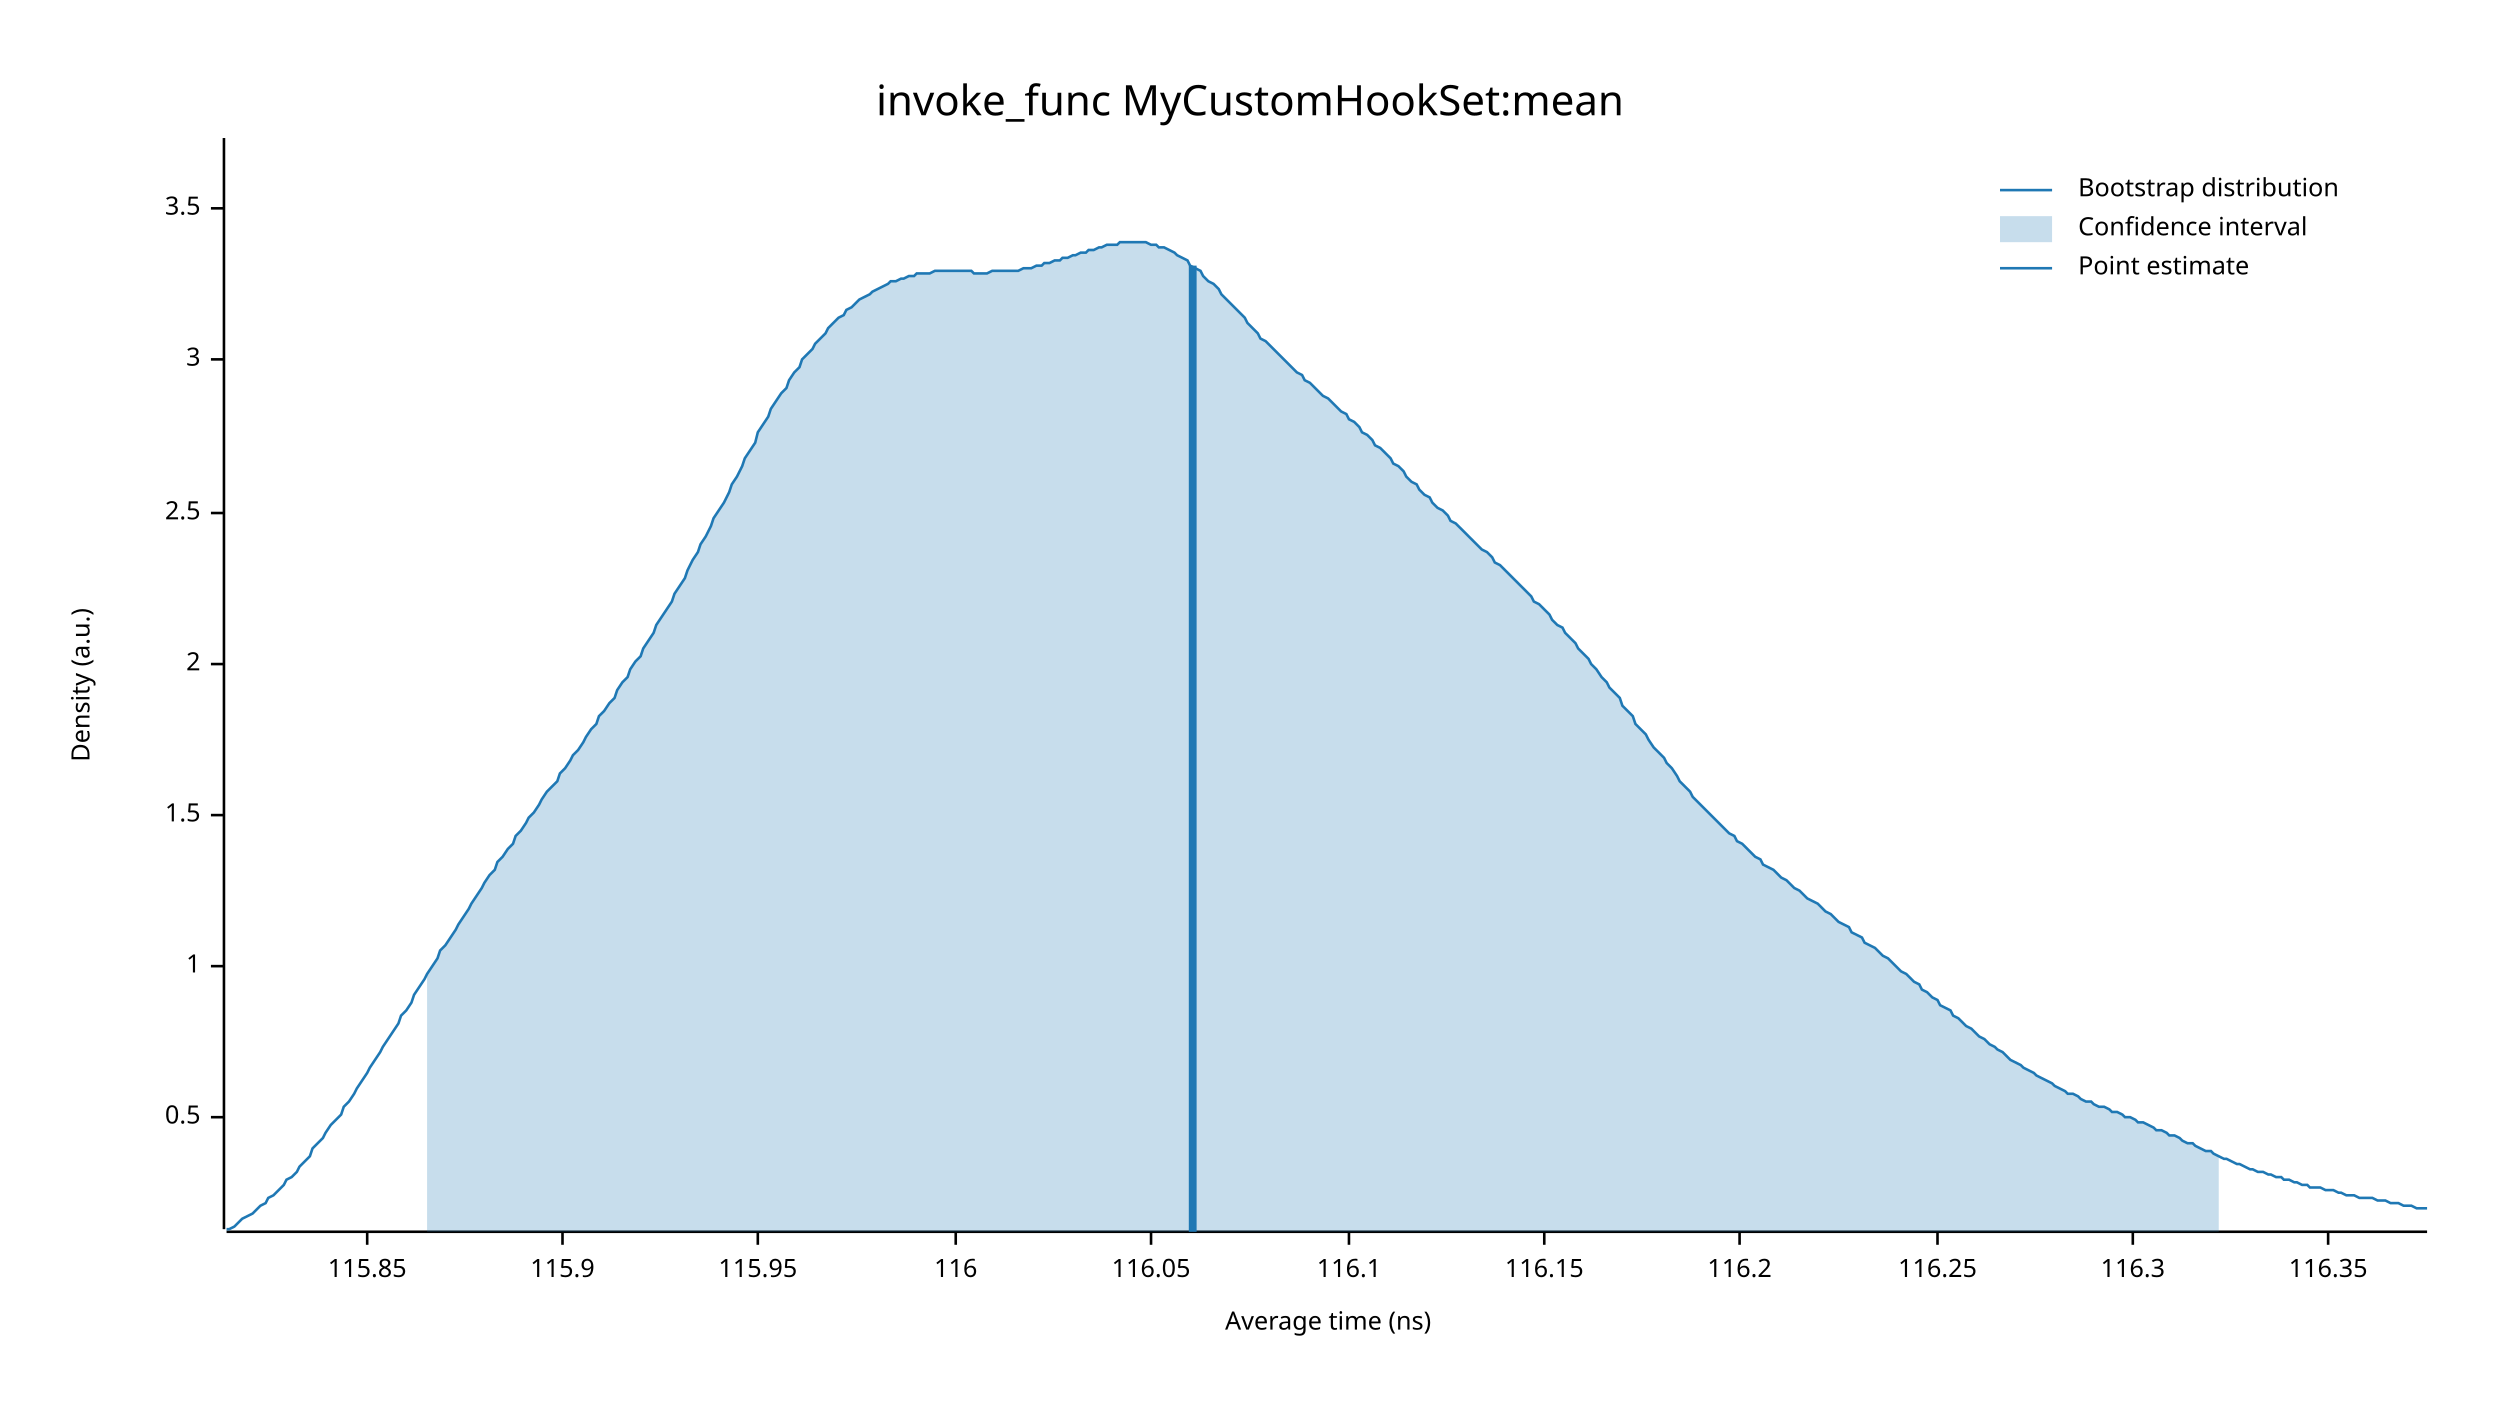
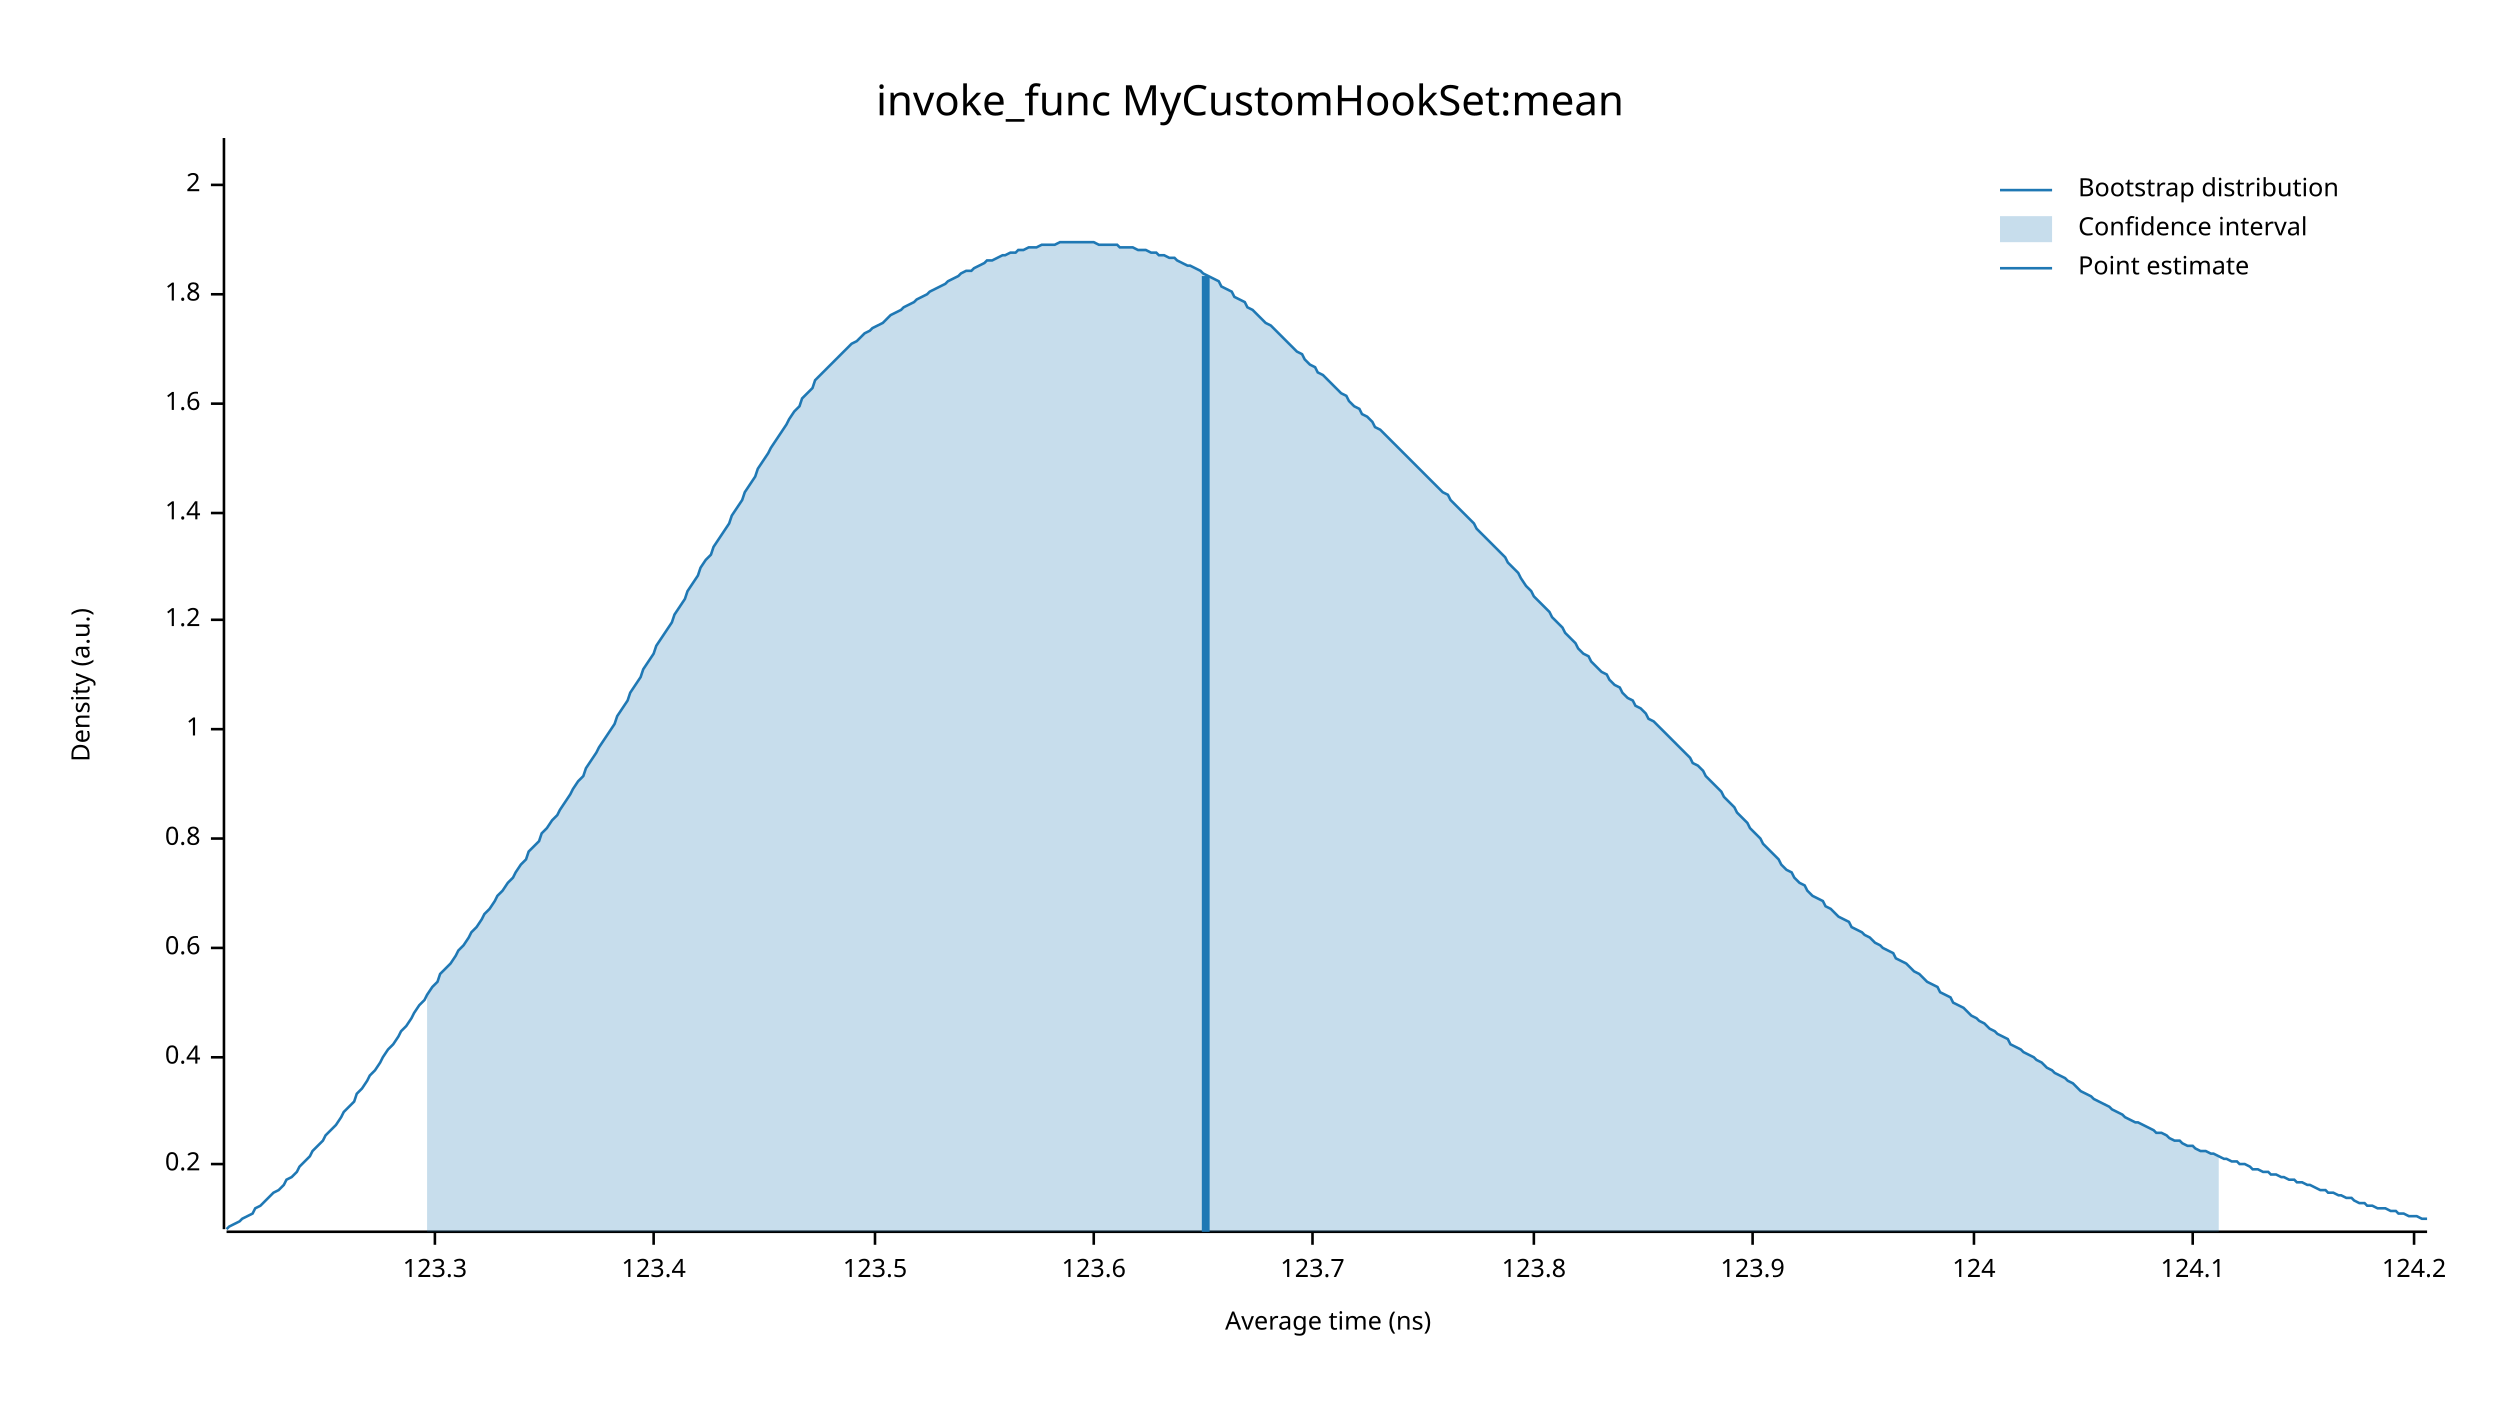
<svg xmlns="http://www.w3.org/2000/svg" width="960" height="540" viewBox="0 0 960 540">
  <text x="480" y="32" dy="0.76em" text-anchor="middle" font-family="sans-serif" font-size="16.129" opacity="1" fill="#000000">
invoke_func MyCustomHookSet:mean
</text>
  <text x="27" y="263" dy="0.76em" text-anchor="middle" font-family="sans-serif" font-size="9.677" opacity="1" fill="#000000" transform="rotate(270, 27, 263)">
Density (a.u.)
</text>
  <text x="510" y="513" dy="-0.5ex" text-anchor="middle" font-family="sans-serif" font-size="9.677" opacity="1" fill="#000000">
Average time (ns)
</text>
  <polyline fill="none" opacity="1" stroke="#000000" stroke-width="1" points="86,53 86,472 " />
-   <text x="77" y="429" dy="0.5ex" text-anchor="end" font-family="sans-serif" font-size="9.677" opacity="1" fill="#000000">
- 0.5
+   <text x="77" y="447" dy="0.5ex" text-anchor="end" font-family="sans-serif" font-size="9.677" opacity="1" fill="#000000">
+ 0.2
</text>
-   <polyline fill="none" opacity="1" stroke="#000000" stroke-width="1" points="81,429 86,429 " />
-   <text x="77" y="371" dy="0.5ex" text-anchor="end" font-family="sans-serif" font-size="9.677" opacity="1" fill="#000000">
+   <polyline fill="none" opacity="1" stroke="#000000" stroke-width="1" points="81,447 86,447 " />
+   <text x="77" y="406" dy="0.5ex" text-anchor="end" font-family="sans-serif" font-size="9.677" opacity="1" fill="#000000">
+ 0.4
+ </text>
+   <polyline fill="none" opacity="1" stroke="#000000" stroke-width="1" points="81,406 86,406 " />
+   <text x="77" y="364" dy="0.5ex" text-anchor="end" font-family="sans-serif" font-size="9.677" opacity="1" fill="#000000">
+ 0.6
+ </text>
+   <polyline fill="none" opacity="1" stroke="#000000" stroke-width="1" points="81,364 86,364 " />
+   <text x="77" y="322" dy="0.5ex" text-anchor="end" font-family="sans-serif" font-size="9.677" opacity="1" fill="#000000">
+ 0.8
+ </text>
+   <polyline fill="none" opacity="1" stroke="#000000" stroke-width="1" points="81,322 86,322 " />
+   <text x="77" y="280" dy="0.5ex" text-anchor="end" font-family="sans-serif" font-size="9.677" opacity="1" fill="#000000">
1
</text>
-   <polyline fill="none" opacity="1" stroke="#000000" stroke-width="1" points="81,371 86,371 " />
-   <text x="77" y="313" dy="0.5ex" text-anchor="end" font-family="sans-serif" font-size="9.677" opacity="1" fill="#000000">
- 1.5
+   <polyline fill="none" opacity="1" stroke="#000000" stroke-width="1" points="81,280 86,280 " />
+   <text x="77" y="238" dy="0.5ex" text-anchor="end" font-family="sans-serif" font-size="9.677" opacity="1" fill="#000000">
+ 1.2
</text>
-   <polyline fill="none" opacity="1" stroke="#000000" stroke-width="1" points="81,313 86,313 " />
-   <text x="77" y="255" dy="0.5ex" text-anchor="end" font-family="sans-serif" font-size="9.677" opacity="1" fill="#000000">
+   <polyline fill="none" opacity="1" stroke="#000000" stroke-width="1" points="81,238 86,238 " />
+   <text x="77" y="197" dy="0.5ex" text-anchor="end" font-family="sans-serif" font-size="9.677" opacity="1" fill="#000000">
+ 1.4
+ </text>
+   <polyline fill="none" opacity="1" stroke="#000000" stroke-width="1" points="81,197 86,197 " />
+   <text x="77" y="155" dy="0.5ex" text-anchor="end" font-family="sans-serif" font-size="9.677" opacity="1" fill="#000000">
+ 1.6
+ </text>
+   <polyline fill="none" opacity="1" stroke="#000000" stroke-width="1" points="81,155 86,155 " />
+   <text x="77" y="113" dy="0.5ex" text-anchor="end" font-family="sans-serif" font-size="9.677" opacity="1" fill="#000000">
+ 1.8
+ </text>
+   <polyline fill="none" opacity="1" stroke="#000000" stroke-width="1" points="81,113 86,113 " />
+   <text x="77" y="71" dy="0.5ex" text-anchor="end" font-family="sans-serif" font-size="9.677" opacity="1" fill="#000000">
2
</text>
-   <polyline fill="none" opacity="1" stroke="#000000" stroke-width="1" points="81,255 86,255 " />
-   <text x="77" y="197" dy="0.5ex" text-anchor="end" font-family="sans-serif" font-size="9.677" opacity="1" fill="#000000">
- 2.5
+   <polyline fill="none" opacity="1" stroke="#000000" stroke-width="1" points="81,71 86,71 " />
+   <polyline fill="none" opacity="1" stroke="#000000" stroke-width="1" points="87,473 932,473 " />
+   <text x="167" y="483" dy="0.76em" text-anchor="middle" font-family="sans-serif" font-size="9.677" opacity="1" fill="#000000">
+ 123.3
</text>
-   <polyline fill="none" opacity="1" stroke="#000000" stroke-width="1" points="81,197 86,197 " />
-   <text x="77" y="138" dy="0.5ex" text-anchor="end" font-family="sans-serif" font-size="9.677" opacity="1" fill="#000000">
- 3
+   <polyline fill="none" opacity="1" stroke="#000000" stroke-width="1" points="167,473 167,478 " />
+   <text x="251" y="483" dy="0.76em" text-anchor="middle" font-family="sans-serif" font-size="9.677" opacity="1" fill="#000000">
+ 123.4
</text>
-   <polyline fill="none" opacity="1" stroke="#000000" stroke-width="1" points="81,138 86,138 " />
-   <text x="77" y="80" dy="0.5ex" text-anchor="end" font-family="sans-serif" font-size="9.677" opacity="1" fill="#000000">
- 3.5
+   <polyline fill="none" opacity="1" stroke="#000000" stroke-width="1" points="251,473 251,478 " />
+   <text x="336" y="483" dy="0.76em" text-anchor="middle" font-family="sans-serif" font-size="9.677" opacity="1" fill="#000000">
+ 123.5
</text>
-   <polyline fill="none" opacity="1" stroke="#000000" stroke-width="1" points="81,80 86,80 " />
-   <polyline fill="none" opacity="1" stroke="#000000" stroke-width="1" points="87,473 932,473 " />
-   <text x="141" y="483" dy="0.76em" text-anchor="middle" font-family="sans-serif" font-size="9.677" opacity="1" fill="#000000">
- 115.85
+   <polyline fill="none" opacity="1" stroke="#000000" stroke-width="1" points="336,473 336,478 " />
+   <text x="420" y="483" dy="0.76em" text-anchor="middle" font-family="sans-serif" font-size="9.677" opacity="1" fill="#000000">
+ 123.6
</text>
-   <polyline fill="none" opacity="1" stroke="#000000" stroke-width="1" points="141,473 141,478 " />
-   <text x="216" y="483" dy="0.76em" text-anchor="middle" font-family="sans-serif" font-size="9.677" opacity="1" fill="#000000">
- 115.9
+   <polyline fill="none" opacity="1" stroke="#000000" stroke-width="1" points="420,473 420,478 " />
+   <text x="504" y="483" dy="0.76em" text-anchor="middle" font-family="sans-serif" font-size="9.677" opacity="1" fill="#000000">
+ 123.7
</text>
-   <polyline fill="none" opacity="1" stroke="#000000" stroke-width="1" points="216,473 216,478 " />
-   <text x="291" y="483" dy="0.76em" text-anchor="middle" font-family="sans-serif" font-size="9.677" opacity="1" fill="#000000">
- 115.95
+   <polyline fill="none" opacity="1" stroke="#000000" stroke-width="1" points="504,473 504,478 " />
+   <text x="589" y="483" dy="0.76em" text-anchor="middle" font-family="sans-serif" font-size="9.677" opacity="1" fill="#000000">
+ 123.8
</text>
-   <polyline fill="none" opacity="1" stroke="#000000" stroke-width="1" points="291,473 291,478 " />
-   <text x="367" y="483" dy="0.76em" text-anchor="middle" font-family="sans-serif" font-size="9.677" opacity="1" fill="#000000">
- 116
+   <polyline fill="none" opacity="1" stroke="#000000" stroke-width="1" points="589,473 589,478 " />
+   <text x="673" y="483" dy="0.76em" text-anchor="middle" font-family="sans-serif" font-size="9.677" opacity="1" fill="#000000">
+ 123.9
</text>
-   <polyline fill="none" opacity="1" stroke="#000000" stroke-width="1" points="367,473 367,478 " />
-   <text x="442" y="483" dy="0.76em" text-anchor="middle" font-family="sans-serif" font-size="9.677" opacity="1" fill="#000000">
- 116.05
+   <polyline fill="none" opacity="1" stroke="#000000" stroke-width="1" points="673,473 673,478 " />
+   <text x="758" y="483" dy="0.76em" text-anchor="middle" font-family="sans-serif" font-size="9.677" opacity="1" fill="#000000">
+ 124
</text>
-   <polyline fill="none" opacity="1" stroke="#000000" stroke-width="1" points="442,473 442,478 " />
-   <text x="518" y="483" dy="0.76em" text-anchor="middle" font-family="sans-serif" font-size="9.677" opacity="1" fill="#000000">
- 116.1
+   <polyline fill="none" opacity="1" stroke="#000000" stroke-width="1" points="758,473 758,478 " />
+   <text x="842" y="483" dy="0.76em" text-anchor="middle" font-family="sans-serif" font-size="9.677" opacity="1" fill="#000000">
+ 124.1
</text>
-   <polyline fill="none" opacity="1" stroke="#000000" stroke-width="1" points="518,473 518,478 " />
-   <text x="593" y="483" dy="0.76em" text-anchor="middle" font-family="sans-serif" font-size="9.677" opacity="1" fill="#000000">
- 116.15
+   <polyline fill="none" opacity="1" stroke="#000000" stroke-width="1" points="842,473 842,478 " />
+   <text x="927" y="483" dy="0.76em" text-anchor="middle" font-family="sans-serif" font-size="9.677" opacity="1" fill="#000000">
+ 124.2
</text>
-   <polyline fill="none" opacity="1" stroke="#000000" stroke-width="1" points="593,473 593,478 " />
-   <text x="668" y="483" dy="0.76em" text-anchor="middle" font-family="sans-serif" font-size="9.677" opacity="1" fill="#000000">
- 116.2
- </text>
-   <polyline fill="none" opacity="1" stroke="#000000" stroke-width="1" points="668,473 668,478 " />
-   <text x="744" y="483" dy="0.76em" text-anchor="middle" font-family="sans-serif" font-size="9.677" opacity="1" fill="#000000">
- 116.25
- </text>
-   <polyline fill="none" opacity="1" stroke="#000000" stroke-width="1" points="744,473 744,478 " />
-   <text x="819" y="483" dy="0.76em" text-anchor="middle" font-family="sans-serif" font-size="9.677" opacity="1" fill="#000000">
- 116.3
- </text>
-   <polyline fill="none" opacity="1" stroke="#000000" stroke-width="1" points="819,473 819,478 " />
-   <text x="894" y="483" dy="0.76em" text-anchor="middle" font-family="sans-serif" font-size="9.677" opacity="1" fill="#000000">
- 116.35
- </text>
-   <polyline fill="none" opacity="1" stroke="#000000" stroke-width="1" points="894,473 894,478 " />
-   <polyline fill="none" opacity="1" stroke="#1F78B4" stroke-width="1" points="87,472 88,472 90,471 92,469 93,468 95,467 97,466 98,465 100,463 102,462 103,460 105,459 107,457 109,455 110,453 112,452 114,450 115,448 117,446 119,444 120,441 122,439 124,437 125,435 127,432 129,430 131,428 132,425 134,423 136,420 137,418 139,415 141,412 142,410 144,407 146,404 147,402 149,399 151,396 153,393 154,390 156,388 158,385 159,382 161,379 163,376 164,374 166,371 168,368 169,365 171,363 173,360 175,357 176,355 178,352 180,349 181,347 183,344 185,341 186,339 188,336 190,334 191,331 193,329 195,326 197,324 198,321 200,319 202,316 203,314 205,312 207,309 208,307 210,304 212,302 214,300 215,297 217,295 219,292 220,290 222,288 224,285 225,283 227,280 229,278 230,275 232,273 234,270 236,268 237,265 239,262 241,260 242,257 244,254 246,252 247,249 249,246 251,243 252,240 254,237 256,234 258,231 259,228 261,225 263,222 264,219 266,215 268,212 269,209 271,206 273,202 274,199 276,196 278,193 280,189 281,186 283,183 285,179 286,176 288,173 290,170 291,166 293,163 295,160 296,157 298,154 300,151 302,149 303,146 305,143 307,141 308,138 310,136 312,134 313,132 315,130 317,128 318,126 320,124 322,122 324,121 325,119 327,118 329,116 330,115 332,114 334,113 335,112 337,111 339,110 341,109 342,108 344,108 346,107 347,107 349,106 351,106 352,105 354,105 356,105 357,105 359,104 361,104 363,104 364,104 366,104 368,104 369,104 371,104 373,104 374,105 376,105 378,105 379,105 381,104 383,104 385,104 386,104 388,104 390,104 391,104 393,103 395,103 396,103 398,102 400,102 401,101 403,101 405,100 407,100 408,99 410,99 412,98 413,98 415,97 417,97 418,96 420,96 422,95 423,95 425,94 427,94 429,94 430,93 432,93 434,93 435,93 437,93 439,93 440,93 442,94 444,94 445,95 447,95 449,96 451,97 452,98 454,99 456,100 457,102 459,103 461,104 462,106 464,108 466,109 468,111 469,113 471,115 473,117 474,118 476,120 478,122 479,124 481,126 483,128 484,130 486,131 488,133 490,135 491,136 493,138 495,140 496,141 498,143 500,144 501,146 503,147 505,149 506,150 508,152 510,153 512,155 513,156 515,158 517,159 518,161 520,162 522,164 523,166 525,167 527,169 528,171 530,172 532,174 534,176 535,178 537,179 539,181 540,183 542,185 544,186 545,188 547,190 549,191 550,193 552,195 554,196 556,198 557,200 559,201 561,203 562,204 564,206 566,208 567,209 569,211 571,212 573,214 574,216 576,217 578,219 579,220 581,222 583,224 584,225 586,227 588,229 589,231 591,232 593,234 595,236 596,238 598,240 600,241 601,243 603,245 605,247 606,249 608,251 610,253 611,255 613,257 615,260 617,262 618,264 620,266 622,268 623,271 625,273 627,275 628,278 630,280 632,282 633,284 635,287 637,289 639,291 640,293 642,295 644,298 645,300 647,302 649,304 650,306 652,308 654,310 655,311 657,313 659,315 661,317 662,318 664,320 666,321 667,323 669,324 671,326 672,327 674,329 676,330 677,332 679,333 681,334 683,336 684,337 686,338 688,340 689,341 691,342 693,344 694,345 696,346 698,347 700,349 701,350 703,351 705,353 706,354 708,355 710,356 711,358 713,359 715,360 716,362 718,363 720,364 722,366 723,367 725,368 727,370 728,371 730,373 732,374 733,375 735,377 737,378 738,380 740,381 742,383 744,384 745,386 747,387 749,388 750,390 752,391 754,393 755,394 757,395 759,397 760,398 762,399 764,401 766,402 767,403 769,404 771,406 772,407 774,408 776,409 777,410 779,411 781,412 782,413 784,414 786,415 788,416 789,417 791,418 793,419 794,420 796,420 798,421 799,422 801,423 803,423 804,424 806,425 808,425 810,426 811,427 813,427 815,428 816,429 818,429 820,430 821,431 823,431 825,432 827,433 828,434 830,434 832,435 833,436 835,436 837,437 838,438 840,439 842,439 843,440 845,441 847,442 849,442 850,443 852,444 854,445 855,445 857,446 859,447 860,447 862,448 864,449 865,449 867,450 869,450 871,451 872,451 874,452 876,452 877,453 879,453 881,454 882,454 884,455 886,455 887,456 889,456 891,456 893,457 894,457 896,457 898,458 899,458 901,459 903,459 904,459 906,460 908,460 909,460 911,460 913,461 915,461 916,461 918,462 920,462 921,462 923,463 925,463 926,463 928,464 930,464 932,464 " />
-   <polygon opacity="0.25" fill="#1F78B4" points="164,374 166,371 168,368 169,365 171,363 173,360 175,357 176,355 178,352 180,349 181,347 183,344 185,341 186,339 188,336 190,334 191,331 193,329 195,326 197,324 198,321 200,319 202,316 203,314 205,312 207,309 208,307 210,304 212,302 214,300 215,297 217,295 219,292 220,290 222,288 224,285 225,283 227,280 229,278 230,275 232,273 234,270 236,268 237,265 239,262 241,260 242,257 244,254 246,252 247,249 249,246 251,243 252,240 254,237 256,234 258,231 259,228 261,225 263,222 264,219 266,215 268,212 269,209 271,206 273,202 274,199 276,196 278,193 280,189 281,186 283,183 285,179 286,176 288,173 290,170 291,166 293,163 295,160 296,157 298,154 300,151 302,149 303,146 305,143 307,141 308,138 310,136 312,134 313,132 315,130 317,128 318,126 320,124 322,122 324,121 325,119 327,118 329,116 330,115 332,114 334,113 335,112 337,111 339,110 341,109 342,108 344,108 346,107 347,107 349,106 351,106 352,105 354,105 356,105 357,105 359,104 361,104 363,104 364,104 366,104 368,104 369,104 371,104 373,104 374,105 376,105 378,105 379,105 381,104 383,104 385,104 386,104 388,104 390,104 391,104 393,103 395,103 396,103 398,102 400,102 401,101 403,101 405,100 407,100 408,99 410,99 412,98 413,98 415,97 417,97 418,96 420,96 422,95 423,95 425,94 427,94 429,94 430,93 432,93 434,93 435,93 437,93 439,93 440,93 442,94 444,94 445,95 447,95 449,96 451,97 452,98 454,99 456,100 457,102 459,103 461,104 462,106 464,108 466,109 468,111 469,113 471,115 473,117 474,118 476,120 478,122 479,124 481,126 483,128 484,130 486,131 488,133 490,135 491,136 493,138 495,140 496,141 498,143 500,144 501,146 503,147 505,149 506,150 508,152 510,153 512,155 513,156 515,158 517,159 518,161 520,162 522,164 523,166 525,167 527,169 528,171 530,172 532,174 534,176 535,178 537,179 539,181 540,183 542,185 544,186 545,188 547,190 549,191 550,193 552,195 554,196 556,198 557,200 559,201 561,203 562,204 564,206 566,208 567,209 569,211 571,212 573,214 574,216 576,217 578,219 579,220 581,222 583,224 584,225 586,227 588,229 589,231 591,232 593,234 595,236 596,238 598,240 600,241 601,243 603,245 605,247 606,249 608,251 610,253 611,255 613,257 615,260 617,262 618,264 620,266 622,268 623,271 625,273 627,275 628,278 630,280 632,282 633,284 635,287 637,289 639,291 640,293 642,295 644,298 645,300 647,302 649,304 650,306 652,308 654,310 655,311 657,313 659,315 661,317 662,318 664,320 666,321 667,323 669,324 671,326 672,327 674,329 676,330 677,332 679,333 681,334 683,336 684,337 686,338 688,340 689,341 691,342 693,344 694,345 696,346 698,347 700,349 701,350 703,351 705,353 706,354 708,355 710,356 711,358 713,359 715,360 716,362 718,363 720,364 722,366 723,367 725,368 727,370 728,371 730,373 732,374 733,375 735,377 737,378 738,380 740,381 742,383 744,384 745,386 747,387 749,388 750,390 752,391 754,393 755,394 757,395 759,397 760,398 762,399 764,401 766,402 767,403 769,404 771,406 772,407 774,408 776,409 777,410 779,411 781,412 782,413 784,414 786,415 788,416 789,417 791,418 793,419 794,420 796,420 798,421 799,422 801,423 803,423 804,424 806,425 808,425 810,426 811,427 813,427 815,428 816,429 818,429 820,430 821,431 823,431 825,432 827,433 828,434 830,434 832,435 833,436 835,436 837,437 838,438 840,439 842,439 843,440 845,441 847,442 849,442 850,443 852,444 852,473 164,473 " />
-   <polyline fill="none" opacity="1" stroke="#1F78B4" stroke-width="3" points="458,473 458,102 " />
+   <polyline fill="none" opacity="1" stroke="#000000" stroke-width="1" points="927,473 927,478 " />
+   <polyline fill="none" opacity="1" stroke="#1F78B4" stroke-width="1" points="87,472 88,471 90,470 92,469 93,468 95,467 97,466 98,464 100,463 102,461 103,460 105,458 107,457 109,455 110,453 112,452 114,450 115,448 117,446 119,444 120,442 122,440 124,438 125,436 127,434 129,432 131,429 132,427 134,425 136,423 137,420 139,418 141,415 142,413 144,411 146,408 147,406 149,403 151,401 153,398 154,396 156,394 158,391 159,389 161,386 163,384 164,382 166,379 168,377 169,374 171,372 173,370 175,367 176,365 178,363 180,360 181,358 183,356 185,353 186,351 188,349 190,346 191,344 193,342 195,339 197,337 198,335 200,332 202,330 203,327 205,325 207,323 208,320 210,318 212,315 214,313 215,311 217,308 219,305 220,303 222,300 224,298 225,295 227,292 229,289 230,287 232,284 234,281 236,278 237,275 239,272 241,269 242,266 244,263 246,260 247,257 249,254 251,251 252,248 254,245 256,242 258,239 259,236 261,233 263,230 264,227 266,224 268,221 269,218 271,215 273,213 274,210 276,207 278,204 280,201 281,198 283,195 285,192 286,189 288,186 290,183 291,180 293,177 295,174 296,172 298,169 300,166 302,163 303,161 305,158 307,156 308,153 310,151 312,149 313,146 315,144 317,142 318,141 320,139 322,137 324,135 325,134 327,132 329,131 330,130 332,128 334,127 335,126 337,125 339,124 341,122 342,121 344,120 346,119 347,118 349,117 351,116 352,115 354,114 356,113 357,112 359,111 361,110 363,109 364,108 366,107 368,106 369,105 371,104 373,104 374,103 376,102 378,101 379,100 381,100 383,99 385,98 386,98 388,97 390,97 391,96 393,96 395,95 396,95 398,95 400,94 401,94 403,94 405,94 407,93 408,93 410,93 412,93 413,93 415,93 417,93 418,93 420,93 422,94 423,94 425,94 427,94 429,94 430,95 432,95 434,95 435,95 437,96 439,96 440,96 442,97 444,97 445,98 447,98 449,99 451,99 452,100 454,101 456,102 457,102 459,103 461,104 462,105 464,106 466,107 468,108 469,110 471,111 473,112 474,114 476,115 478,116 479,118 481,119 483,121 484,122 486,124 488,125 490,127 491,128 493,130 495,132 496,133 498,135 500,136 501,138 503,140 505,141 506,143 508,144 510,146 512,148 513,149 515,151 517,152 518,154 520,156 522,157 523,159 525,160 527,162 528,164 530,165 532,167 534,169 535,170 537,172 539,174 540,175 542,177 544,179 545,180 547,182 549,184 550,185 552,187 554,189 556,190 557,192 559,194 561,196 562,197 564,199 566,201 567,203 569,205 571,207 573,209 574,210 576,212 578,214 579,216 581,218 583,220 584,222 586,225 588,227 589,229 591,231 593,233 595,235 596,237 598,239 600,241 601,243 603,245 605,247 606,249 608,251 610,252 611,254 613,256 615,258 617,259 618,261 620,263 622,264 623,266 625,268 627,269 628,271 630,272 632,274 633,276 635,277 637,279 639,281 640,282 642,284 644,286 645,287 647,289 649,291 650,293 652,294 654,296 655,298 657,300 659,302 661,304 662,306 664,308 666,310 667,312 669,314 671,316 672,318 674,320 676,322 677,324 679,326 681,328 683,330 684,332 686,334 688,335 689,337 691,339 693,340 694,342 696,344 698,345 700,346 701,348 703,349 705,351 706,352 708,353 710,354 711,356 713,357 715,358 716,359 718,360 720,362 722,363 723,364 725,365 727,366 728,368 730,369 732,370 733,371 735,373 737,374 738,375 740,377 742,378 744,379 745,381 747,382 749,383 750,385 752,386 754,387 755,388 757,390 759,391 760,392 762,393 764,395 766,396 767,397 769,398 771,399 772,401 774,402 776,403 777,404 779,405 781,406 782,407 784,408 786,410 788,411 789,412 791,413 793,414 794,415 796,416 798,418 799,419 801,420 803,421 804,422 806,423 808,424 810,425 811,426 813,427 815,428 816,429 818,430 820,431 821,431 823,432 825,433 827,434 828,435 830,435 832,436 833,437 835,438 837,438 838,439 840,440 842,440 843,441 845,442 847,442 849,443 850,443 852,444 854,445 855,445 857,446 859,446 860,447 862,447 864,448 865,449 867,449 869,450 871,450 872,451 874,451 876,452 877,452 879,453 881,453 882,454 884,454 886,455 887,455 889,456 891,457 893,457 894,458 896,458 898,459 899,459 901,460 903,460 904,461 906,462 908,462 909,463 911,463 913,464 915,464 916,464 918,465 920,465 921,466 923,466 925,467 926,467 928,467 930,468 932,468 " />
+   <polygon opacity="0.25" fill="#1F78B4" points="164,382 166,379 168,377 169,374 171,372 173,370 175,367 176,365 178,363 180,360 181,358 183,356 185,353 186,351 188,349 190,346 191,344 193,342 195,339 197,337 198,335 200,332 202,330 203,327 205,325 207,323 208,320 210,318 212,315 214,313 215,311 217,308 219,305 220,303 222,300 224,298 225,295 227,292 229,289 230,287 232,284 234,281 236,278 237,275 239,272 241,269 242,266 244,263 246,260 247,257 249,254 251,251 252,248 254,245 256,242 258,239 259,236 261,233 263,230 264,227 266,224 268,221 269,218 271,215 273,213 274,210 276,207 278,204 280,201 281,198 283,195 285,192 286,189 288,186 290,183 291,180 293,177 295,174 296,172 298,169 300,166 302,163 303,161 305,158 307,156 308,153 310,151 312,149 313,146 315,144 317,142 318,141 320,139 322,137 324,135 325,134 327,132 329,131 330,130 332,128 334,127 335,126 337,125 339,124 341,122 342,121 344,120 346,119 347,118 349,117 351,116 352,115 354,114 356,113 357,112 359,111 361,110 363,109 364,108 366,107 368,106 369,105 371,104 373,104 374,103 376,102 378,101 379,100 381,100 383,99 385,98 386,98 388,97 390,97 391,96 393,96 395,95 396,95 398,95 400,94 401,94 403,94 405,94 407,93 408,93 410,93 412,93 413,93 415,93 417,93 418,93 420,93 422,94 423,94 425,94 427,94 429,94 430,95 432,95 434,95 435,95 437,96 439,96 440,96 442,97 444,97 445,98 447,98 449,99 451,99 452,100 454,101 456,102 457,102 459,103 461,104 462,105 464,106 466,107 468,108 469,110 471,111 473,112 474,114 476,115 478,116 479,118 481,119 483,121 484,122 486,124 488,125 490,127 491,128 493,130 495,132 496,133 498,135 500,136 501,138 503,140 505,141 506,143 508,144 510,146 512,148 513,149 515,151 517,152 518,154 520,156 522,157 523,159 525,160 527,162 528,164 530,165 532,167 534,169 535,170 537,172 539,174 540,175 542,177 544,179 545,180 547,182 549,184 550,185 552,187 554,189 556,190 557,192 559,194 561,196 562,197 564,199 566,201 567,203 569,205 571,207 573,209 574,210 576,212 578,214 579,216 581,218 583,220 584,222 586,225 588,227 589,229 591,231 593,233 595,235 596,237 598,239 600,241 601,243 603,245 605,247 606,249 608,251 610,252 611,254 613,256 615,258 617,259 618,261 620,263 622,264 623,266 625,268 627,269 628,271 630,272 632,274 633,276 635,277 637,279 639,281 640,282 642,284 644,286 645,287 647,289 649,291 650,293 652,294 654,296 655,298 657,300 659,302 661,304 662,306 664,308 666,310 667,312 669,314 671,316 672,318 674,320 676,322 677,324 679,326 681,328 683,330 684,332 686,334 688,335 689,337 691,339 693,340 694,342 696,344 698,345 700,346 701,348 703,349 705,351 706,352 708,353 710,354 711,356 713,357 715,358 716,359 718,360 720,362 722,363 723,364 725,365 727,366 728,368 730,369 732,370 733,371 735,373 737,374 738,375 740,377 742,378 744,379 745,381 747,382 749,383 750,385 752,386 754,387 755,388 757,390 759,391 760,392 762,393 764,395 766,396 767,397 769,398 771,399 772,401 774,402 776,403 777,404 779,405 781,406 782,407 784,408 786,410 788,411 789,412 791,413 793,414 794,415 796,416 798,418 799,419 801,420 803,421 804,422 806,423 808,424 810,425 811,426 813,427 815,428 816,429 818,430 820,431 821,431 823,432 825,433 827,434 828,435 830,435 832,436 833,437 835,438 837,438 838,439 840,440 842,440 843,441 845,442 847,442 849,443 850,443 852,444 852,473 164,473 " />
+   <polyline fill="none" opacity="1" stroke="#1F78B4" stroke-width="3" points="463,473 463,106 " />
  <text x="798" y="68" dy="0.76em" text-anchor="start" font-family="sans-serif" font-size="9.677" opacity="1" fill="#000000">
Bootstrap distribution
</text>
  <text x="798" y="83" dy="0.76em" text-anchor="start" font-family="sans-serif" font-size="9.677" opacity="1" fill="#000000">
Confidence interval
</text>
  <text x="798" y="98" dy="0.76em" text-anchor="start" font-family="sans-serif" font-size="9.677" opacity="1" fill="#000000">
Point estimate
</text>
  <polyline fill="none" opacity="1" stroke="#1F78B4" stroke-width="1" points="768,73 788,73 " />
  <rect x="768" y="83" width="20" height="10" opacity="0.25" fill="#1F78B4" stroke="none" />
  <polyline fill="none" opacity="1" stroke="#1F78B4" stroke-width="1" points="768,103 788,103 " />
</svg>
